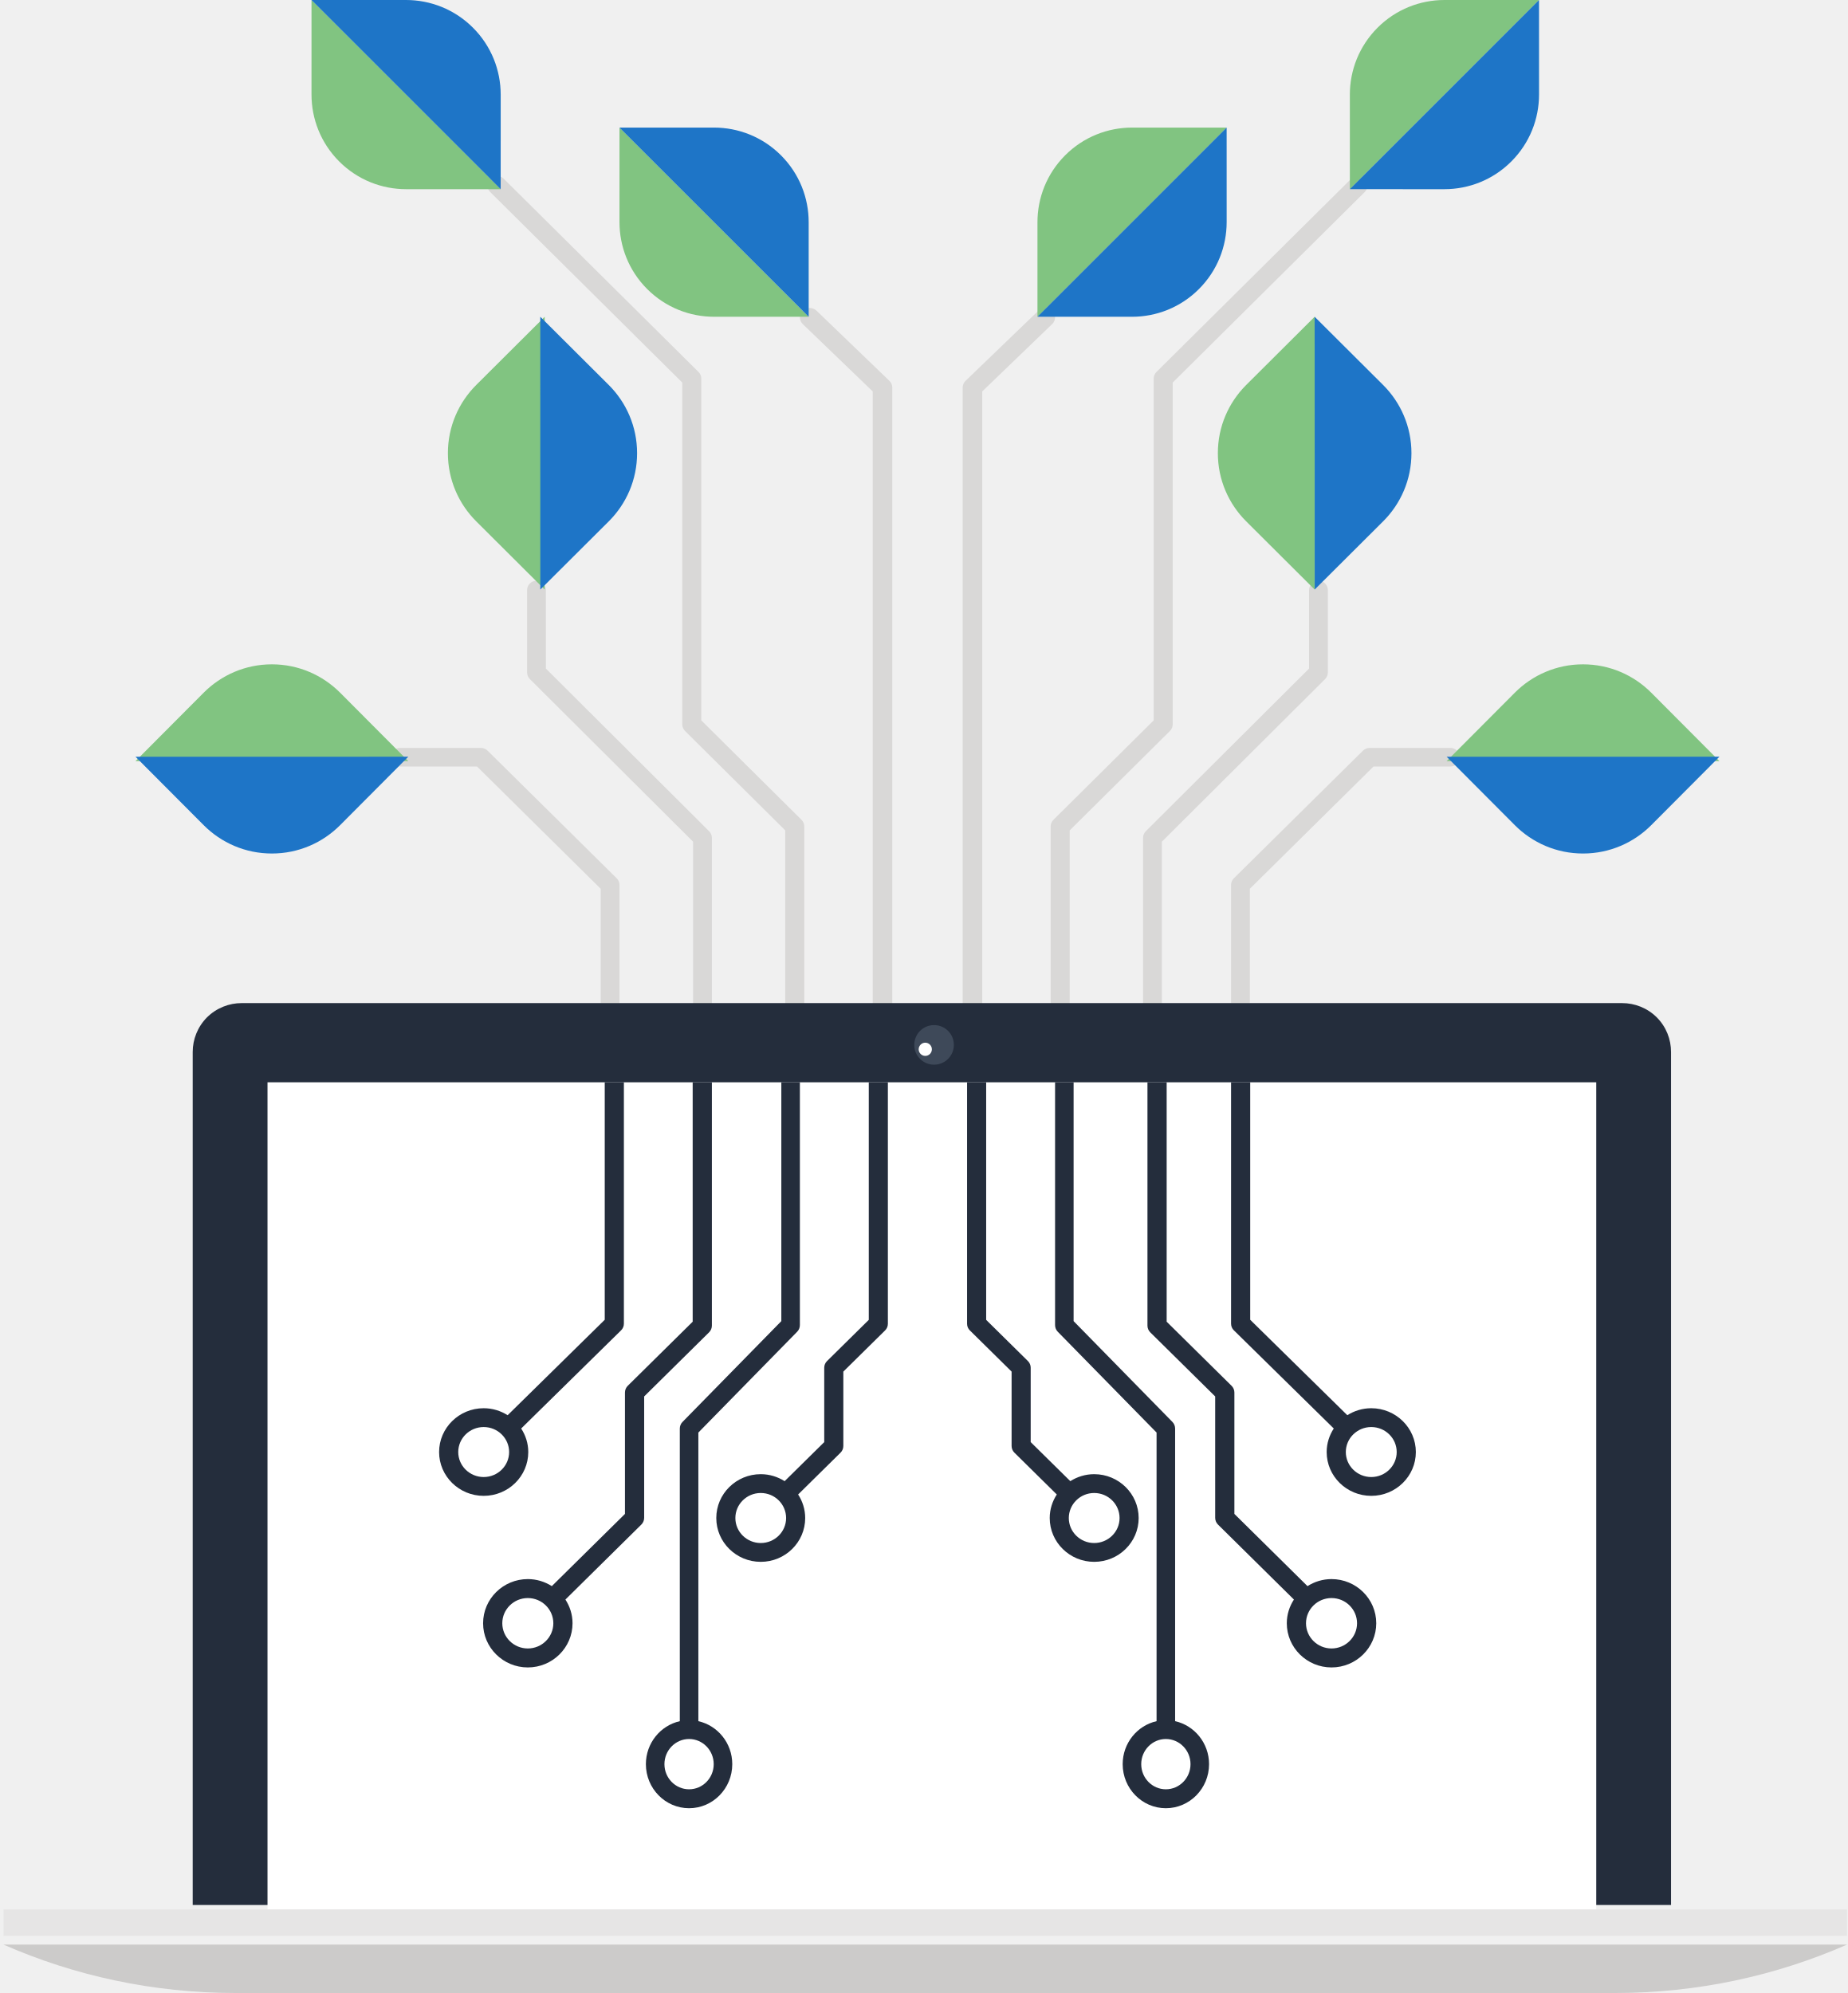
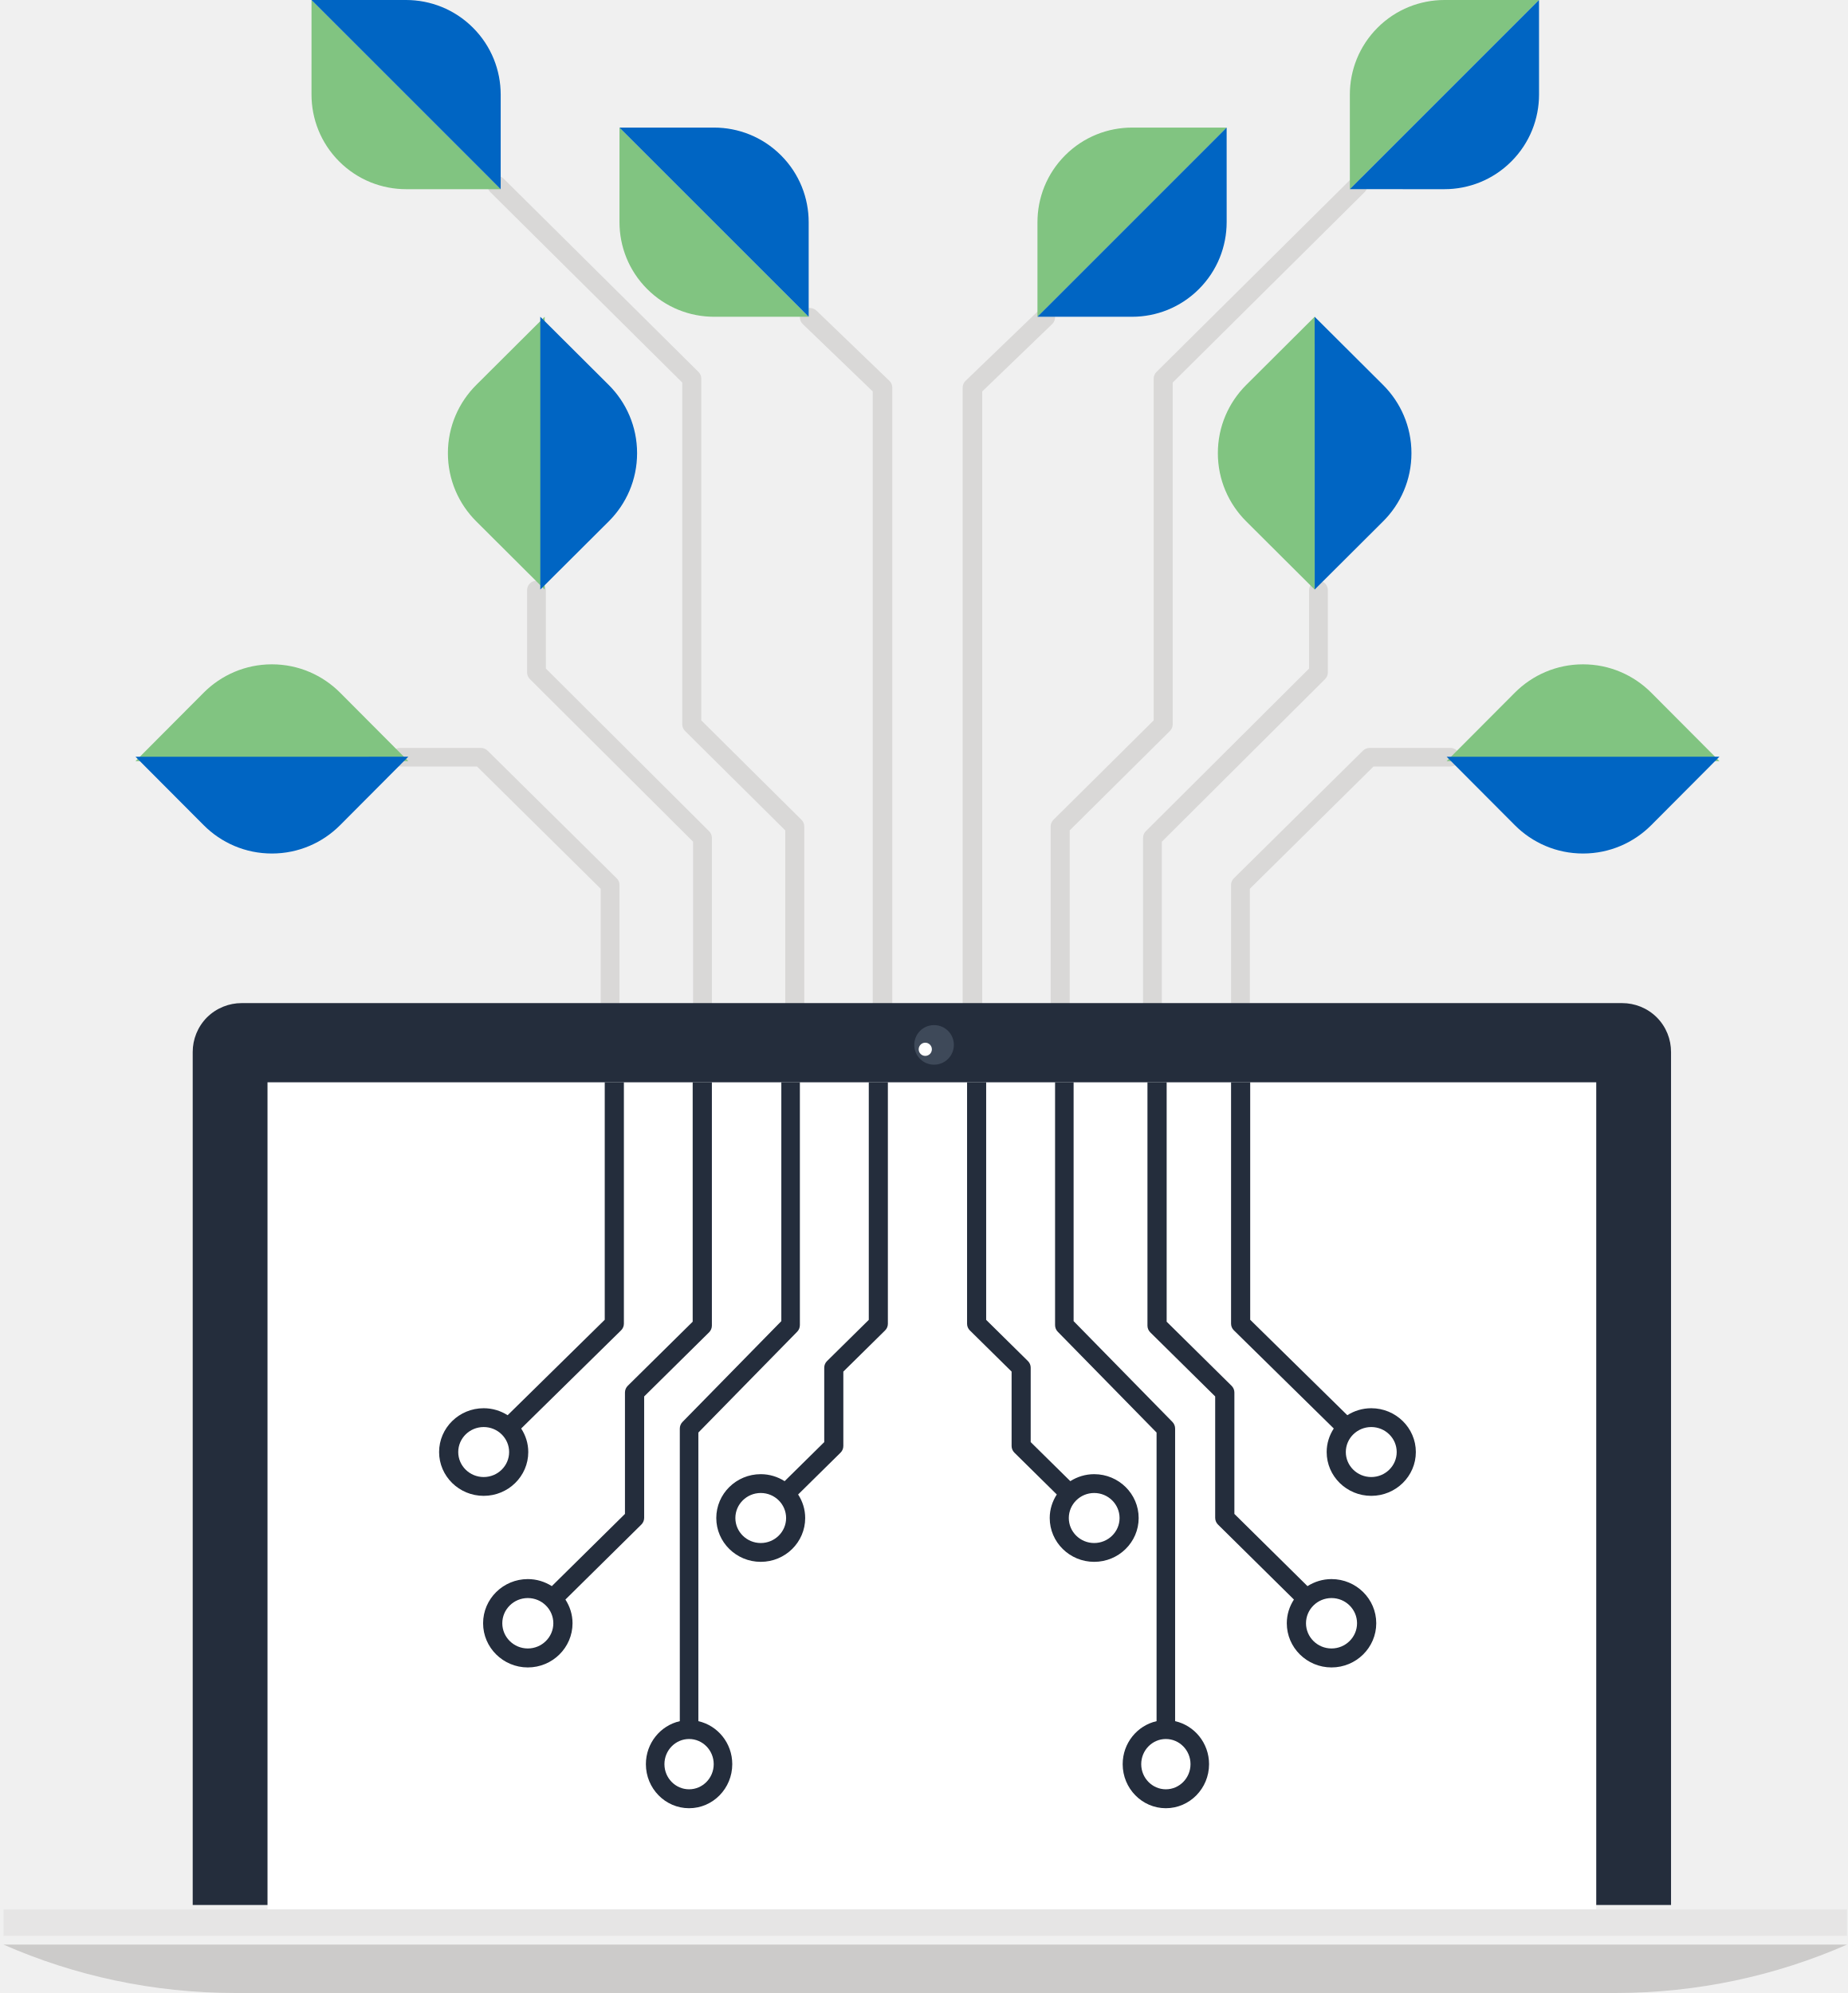
<svg xmlns="http://www.w3.org/2000/svg" width="420px" height="453px" viewBox="0 0 420 453" version="1.1">
  <g id="Landing-Page" stroke="none" stroke-width="1" fill="none" fill-rule="evenodd">
    <g id="WhitePage_Landing" transform="translate(-749, -1516)">
      <g id="eco" transform="translate(159, 1505)">
        <g id="eco-img" transform="translate(590, 11)">
          <path d="M110.822,170.622 C110.419,170.224 109.879,170.002 109.308,170.002 L90.937,170 C89.753,170 88.8,170.945 88.8,172.113 C88.8,173.279 89.753,174.224 90.937,174.224 L108.425,174.226 L136.527,202.011 L136.527,228 L140.8,228 L140.8,201.133 C140.8,200.574 140.578,200.037 140.176,199.641 L110.822,170.622 Z" id="Fill-1" fill="#D9D8D7" />
          <path d="M124.073,151.965 L124.068,134.127 C124.068,132.951 123.116,132 121.932,132 C120.757,132 119.8,132.951 119.8,134.127 L119.805,152.849 C119.805,153.412 120.026,153.952 120.428,154.35 L157.529,191.317 L157.529,229 L161.8,229 L161.8,190.434 C161.8,189.871 161.573,189.33 161.172,188.932 L124.073,151.965 Z" id="Fill-3" fill="#D9D8D7" />
          <path d="M159.391,163.739 L159.391,86.061 C159.391,85.49 159.167,84.947 158.76,84.543 L114.492,40.629 C113.646,39.79 112.274,39.79 111.434,40.629 C110.588,41.465 110.588,42.827 111.434,43.663 L155.065,86.951 L155.065,164.628 C155.065,165.197 155.294,165.742 155.696,166.144 L178.473,188.744 L178.473,229 L182.8,229 L182.8,187.857 C182.8,187.286 182.575,186.741 182.168,186.339 L159.391,163.739 Z" id="Fill-5" fill="#D9D8D7" />
          <path d="M185.592,70.624 C184.723,69.793 183.319,69.79 182.451,70.626 C181.582,71.463 181.582,72.818 182.451,73.654 L198.356,88.969 L198.356,229 L202.8,229 L202.8,88.083 C202.8,87.513 202.569,86.969 202.151,86.566 L185.592,70.624 Z" id="Fill-7" fill="#D9D8D7" />
          <path d="M329.662,170 L311.286,170.002 C310.722,170.002 310.177,170.224 309.78,170.622 L280.428,199.641 C280.026,200.037 279.8,200.574 279.8,201.133 L279.8,228 L284.071,228 L284.071,202.011 L312.176,174.226 L329.662,174.224 C330.842,174.224 331.8,173.279 331.8,172.113 C331.8,170.945 330.842,170 329.662,170" id="Fill-9" fill="#D9D8D7" />
          <path d="M301.8,152.846 L301.8,134.127 C301.8,132.951 300.847,132 299.664,132 C298.488,132 297.531,132.951 297.531,134.127 L297.531,151.963 L260.423,188.93 C260.021,189.328 259.8,189.868 259.8,190.434 L259.8,229 L264.068,229 L264.068,191.315 L301.176,154.35 C301.578,153.95 301.8,153.412 301.8,152.846" id="Fill-11" fill="#D9D8D7" />
          <path d="M266.54,164.628 L266.54,86.953 L310.166,43.663 C311.011,42.827 311.011,41.465 310.166,40.629 C309.325,39.79 307.948,39.79 307.108,40.629 L262.846,84.546 C262.439,84.947 262.215,85.493 262.215,86.061 L262.215,163.736 L239.431,186.339 C239.021,186.743 238.8,187.289 238.8,187.857 L238.8,229 L243.125,229 L243.125,188.749 L265.904,166.149 C266.311,165.742 266.54,165.199 266.54,164.628" id="Fill-13" fill="#D9D8D7" />
          <path d="M236.007,70.627 L219.448,86.569 C219.03,86.97 218.8,87.514 218.8,88.083 L218.8,229 L223.244,229 L223.244,88.97 L239.148,73.652 C240.017,72.818 240.017,71.461 239.148,70.627 C238.285,69.791 236.87,69.791 236.007,70.627" id="Fill-15" fill="#D9D8D7" />
          <path d="M70.8,21.5 C70.802,27.003 72.898,32.503 77.096,36.7 C81.293,40.899 86.797,43 92.301,43 L113.8,43 L70.802,0 L70.8,21.5 Z" id="Fill-17" fill="#81C481" />
-           <path d="M92.298,0 C97.803,0.005 103.303,2.101 107.5,6.299 C111.699,10.493 113.797,15.997 113.8,21.5 L113.797,43 L70.8,0.005 L92.298,0 Z" id="Fill-19" fill="#1e75c7" />
+           <path d="M92.298,0 C97.803,0.005 103.303,2.101 107.5,6.299 C111.699,10.493 113.797,15.997 113.8,21.5 L113.797,43 L70.8,0.005 L92.298,0 Z" id="Fill-19" fill="#0065c3" />
          <path d="M140.8,50.5 C140.802,56.003 142.898,61.503 147.096,65.7 C151.293,69.899 156.796,72 162.297,72 L183.8,72 L140.802,29 L140.8,50.5 Z" id="Fill-21" fill="#81C481" />
-           <path d="M162.3,29 C167.8,29.005 173.302,31.101 177.499,35.299 C181.699,39.493 183.8,44.997 183.8,50.5 L183.8,72 L140.8,29.005 L162.3,29 Z" id="Fill-23" fill="#1e75c7" />
+           <path d="M162.3,29 C167.8,29.005 173.302,31.101 177.499,35.299 C181.699,39.493 183.8,44.997 183.8,50.5 L183.8,72 L140.8,29.005 L162.3,29 Z" id="Fill-23" fill="#0065c3" />
          <path d="M257.3,29 C251.797,29.003 246.297,31.096 242.1,35.294 C237.9,39.494 235.8,44.998 235.8,50.496 L235.8,72 L278.8,29.003 L257.3,29 Z" id="Fill-25" fill="#81C481" />
-           <path d="M278.8,50.499 C278.797,56.001 276.698,61.501 272.501,65.698 C268.306,69.899 262.803,72 257.3,72 L235.8,71.997 L278.797,29 L278.8,50.499 Z" id="Fill-27" fill="#1e75c7" />
+           <path d="M278.8,50.499 C278.797,56.001 276.698,61.501 272.501,65.698 C268.306,69.899 262.803,72 257.3,72 L235.8,71.997 L278.797,29 L278.8,50.499 Z" id="Fill-27" fill="#0065c3" />
          <path d="M328.3,0 C322.797,0.003 317.297,2.096 313.1,6.294 C308.9,10.494 306.8,15.998 306.8,21.496 L306.8,43 L349.8,0.003 L328.3,0 Z" id="Fill-29" fill="#81C481" />
-           <path d="M349.8,21.499 C349.797,27.001 347.698,32.501 343.501,36.698 C339.306,40.899 333.803,43 328.3,43 L306.8,42.997 L349.797,0 L349.8,21.499 Z" id="Fill-31" fill="#1e75c7" />
+           <path d="M349.8,21.499 C349.797,27.001 347.698,32.501 343.501,36.698 C339.306,40.899 333.803,43 328.3,43 L306.8,42.997 L349.797,0 L349.8,21.499 Z" id="Fill-31" fill="#0065c3" />
          <path d="M108.243,87.499 C104.263,91.468 101.8,96.945 101.8,102.997 C101.8,109.05 104.261,114.535 108.238,118.499 L123.792,134 L123.8,72 L108.243,87.499 Z" id="Fill-33" fill="#81C481" />
-           <path d="M138.358,87.501 C142.336,91.469 144.8,96.949 144.8,102.999 C144.805,109.053 142.341,114.536 138.36,118.502 L122.805,134 L122.8,72 L138.358,87.501 Z" id="Fill-35" fill="#1e75c7" />
+           <path d="M138.358,87.501 C142.336,91.469 144.8,96.949 144.8,102.999 C144.805,109.053 142.341,114.536 138.36,118.502 L122.805,134 L122.8,72 L138.358,87.501 Z" id="Fill-35" fill="#0065c3" />
          <path d="M283.243,87.499 C279.266,91.468 276.8,96.945 276.8,102.997 C276.797,109.05 279.261,114.535 283.238,118.499 L298.794,134 L298.8,72 L283.243,87.499 Z" id="Fill-37" fill="#81C481" />
-           <path d="M314.358,87.501 C318.338,91.469 320.8,96.949 320.8,102.999 C320.805,109.053 318.343,114.536 314.36,118.502 L298.807,134 L298.8,72 L314.358,87.501 Z" id="Fill-39" fill="#1e75c7" />
+           <path d="M314.358,87.501 C318.338,91.469 320.8,96.949 320.8,102.999 C320.805,109.053 318.343,114.536 314.36,118.502 L298.807,134 L298.8,72 L314.358,87.501 Z" id="Fill-39" fill="#0065c3" />
          <path d="M77.301,157.443 C73.332,153.466 67.854,151 61.802,151 C55.75,150.997 50.265,153.461 46.301,157.438 L30.8,172.995 L92.8,173 L77.301,157.443 Z" id="Fill-41" fill="#81C481" />
-           <path d="M77.301,187.558 C73.332,191.539 67.852,194 61.802,194 C55.747,194.005 50.265,191.544 46.298,187.561 L30.8,172.008 L92.8,172 L77.301,187.558 Z" id="Fill-43" fill="#1e75c7" />
+           <path d="M77.301,187.558 C73.332,191.539 67.852,194 61.802,194 C55.747,194.005 50.265,191.544 46.298,187.561 L30.8,172.008 L92.8,172 L77.301,187.558 Z" id="Fill-43" fill="#0065c3" />
          <path d="M375.301,157.443 C371.332,153.466 365.854,151 359.802,151 C353.75,150.997 348.267,153.461 344.303,157.438 L328.8,172.995 L390.8,173 L375.301,157.443 Z" id="Fill-45" fill="#81C481" />
-           <path d="M375.299,187.558 C371.33,191.539 365.853,194 359.801,194 C353.749,194.005 348.266,191.544 344.298,187.561 L328.8,172.008 L390.8,172 L375.299,187.558 Z" id="Fill-47" fill="#1e75c7" />
+           <path d="M375.299,187.558 C371.33,191.539 365.853,194 359.801,194 C353.749,194.005 348.266,191.544 344.298,187.561 L328.8,172.008 L390.8,172 L375.299,187.558 Z" id="Fill-47" fill="#0065c3" />
          <path d="M376.556,231.238 C374.385,229.085 371.537,228 368.674,228 L54.925,228 C52.087,228 49.236,229.085 47.048,231.238 C44.895,233.417 43.8,236.255 43.8,239.11 L43.8,433 L379.8,433 L379.8,239.11 C379.8,236.255 378.724,233.417 376.556,231.238" id="Fill-49" fill="#242D3C" />
          <path d="M216.8,237.5 C216.8,239.986 214.785,242 212.3,242 C209.806,242 207.8,239.986 207.8,237.5 C207.8,235.009 209.806,233 212.3,233 C214.785,233 216.8,235.009 216.8,237.5" id="Fill-51" fill="#3E4959" />
          <path d="M211.8,238.503 C211.8,239.331 211.127,240 210.299,240 C209.479,240 208.8,239.331 208.8,238.503 C208.8,237.675 209.479,237 210.299,237 C211.127,237 211.8,237.675 211.8,238.503" id="Fill-53" fill="#FFFFFF" />
          <polygon id="Fill-55" fill="#FFFFFF" points="60.8 434 362.8 434 362.8 246 60.8 246" />
          <path d="M0.8,442 C16.921,449.079 34.759,453 53.516,453 L367.091,453 C385.846,453 403.663,449.079 419.8,442 L0.8,442 Z" id="Fill-57" fill="#CCCBCA" />
          <polygon id="Fill-58" fill="#E6E5E5" points="0.8 440 419.8 440 419.8 434 0.8 434" />
          <path d="M109.933,335.724 C106.747,335.724 104.151,333.174 104.151,330.043 C104.151,326.909 106.747,324.36 109.933,324.36 C113.124,324.36 115.716,326.909 115.716,330.043 C115.716,333.174 113.124,335.724 109.933,335.724 M120.067,330.043 C120.067,328.072 119.465,326.242 118.454,324.695 L141.164,302.379 C141.574,301.977 141.8,301.433 141.8,300.864 L141.8,246 L137.448,246 L137.448,299.978 L115.378,321.672 C113.803,320.677 111.941,320.083 109.933,320.083 C104.345,320.083 99.8,324.554 99.8,330.043 C99.8,335.535 104.345,340 109.933,340 C115.526,340 120.067,335.535 120.067,330.043" id="Fill-60" fill="#242D3C" />
          <path d="M119.964,374.689 C116.768,374.689 114.164,372.116 114.164,368.957 C114.164,365.801 116.768,363.231 119.964,363.231 C123.159,363.231 125.764,365.801 125.764,368.957 C125.764,372.116 123.159,374.689 119.964,374.689 M146.408,345.003 L146.408,317.405 L161.157,302.838 C161.568,302.429 161.8,301.884 161.8,301.311 L161.8,246 L157.435,246 L157.435,300.417 L142.681,314.984 C142.27,315.39 142.044,315.938 142.044,316.509 L142.044,344.107 L125.422,360.518 C123.842,359.519 121.978,358.92 119.964,358.92 C114.359,358.92 109.8,363.424 109.8,368.957 C109.8,374.496 114.359,379 119.964,379 C125.569,379 130.128,374.496 130.128,368.957 C130.128,366.973 129.522,365.129 128.51,363.571 L145.766,346.528 C146.177,346.122 146.408,345.574 146.408,345.003" id="Fill-61" fill="#242D3C" />
          <path d="M156.618,406.699 C153.527,406.699 151.015,404.135 151.015,400.986 C151.015,397.835 153.527,395.268 156.618,395.268 C159.705,395.268 162.216,397.835 162.216,400.986 C162.216,404.135 159.705,406.699 156.618,406.699 M158.728,391.215 L158.728,325.612 L181.184,302.699 C181.584,302.296 181.8,301.749 181.8,301.177 L181.8,246 L177.584,246 L177.584,300.286 L155.125,323.199 C154.728,323.602 154.509,324.149 154.509,324.718 L154.509,391.215 C150.105,392.203 146.8,396.205 146.8,400.986 C146.8,406.509 151.199,411 156.618,411 C162.033,411 166.432,406.509 166.432,400.986 C166.432,396.205 163.127,392.203 158.728,391.215" id="Fill-62" fill="#242D3C" />
          <path d="M172.909,350.722 C169.727,350.722 167.138,348.174 167.138,345.042 C167.138,341.904 169.727,339.351 172.909,339.351 C176.086,339.351 178.67,341.904 178.67,345.042 C178.67,348.174 176.086,350.722 172.909,350.722 L172.909,350.722 Z M197.461,299.999 L187.975,309.358 C187.566,309.758 187.336,310.302 187.336,310.871 L187.336,327.784 L178.335,336.662 C176.765,335.668 174.908,335.073 172.909,335.073 C167.332,335.073 162.8,339.545 162.8,345.042 C162.8,350.533 167.332,355 172.909,355 C178.481,355 183.008,350.533 183.008,345.042 C183.008,343.07 182.411,341.24 181.402,339.691 L191.044,330.181 C191.453,329.781 191.677,329.237 191.677,328.668 L191.677,311.758 L201.166,302.401 C201.577,301.998 201.8,301.457 201.8,300.888 L201.8,246 L197.461,246 L197.461,299.999 Z" id="Fill-63" fill="#242D3C" />
          <path d="M311.666,335.724 C308.475,335.724 305.883,333.174 305.883,330.043 C305.883,328.48 306.528,327.06 307.573,326.031 C307.576,326.028 307.581,326.026 307.584,326.023 C307.586,326.023 307.586,326.021 307.589,326.021 C308.634,324.994 310.075,324.36 311.666,324.36 C314.852,324.36 317.448,326.909 317.448,330.043 C317.448,333.174 314.852,335.724 311.666,335.724 M311.666,320.083 C309.661,320.083 307.799,320.675 306.224,321.669 L284.151,299.978 L284.151,246 L279.8,246 L279.8,300.864 C279.8,301.433 280.027,301.977 280.44,302.379 L303.145,324.692 C302.134,326.242 301.532,328.072 301.532,330.043 C301.532,335.535 306.073,340 311.666,340 C317.254,340 321.8,335.535 321.8,330.043 C321.8,324.554 317.254,320.083 311.666,320.083" id="Fill-64" fill="#242D3C" />
          <path d="M302.634,374.689 C299.439,374.689 296.834,372.116 296.834,368.957 C296.834,365.801 299.439,363.231 302.634,363.231 C305.83,363.231 308.435,365.801 308.435,368.957 C308.435,372.116 305.83,374.689 302.634,374.689 M302.634,358.92 C300.623,358.92 298.753,359.519 297.173,360.521 L280.557,344.107 L280.557,316.509 C280.557,315.938 280.326,315.39 279.915,314.984 L265.164,300.417 L265.164,246 L260.8,246 L260.8,301.311 C260.8,301.884 261.026,302.429 261.437,302.838 L276.192,317.405 L276.192,345.003 C276.192,345.574 276.419,346.122 276.83,346.528 L294.088,363.571 C293.073,365.129 292.469,366.973 292.469,368.957 C292.469,374.496 297.029,379 302.634,379 C308.24,379 312.8,374.496 312.8,368.957 C312.8,363.424 308.24,358.92 302.634,358.92" id="Fill-65" fill="#242D3C" />
          <path d="M264.979,406.699 C261.893,406.699 259.382,404.135 259.382,400.986 C259.382,397.835 261.893,395.268 264.979,395.268 C268.069,395.268 270.585,397.835 270.585,400.986 C270.585,404.135 268.069,406.699 264.979,406.699 M267.087,391.213 L267.087,324.718 C267.087,324.149 266.869,323.602 266.472,323.197 L244.014,300.286 L244.014,246 L239.8,246 L239.8,301.177 C239.8,301.749 240.015,302.296 240.415,302.701 L262.87,325.612 L262.87,391.215 C258.472,392.203 255.167,396.205 255.167,400.986 C255.167,406.509 259.566,411 264.979,411 C270.396,411 274.8,406.509 274.8,400.986 C274.8,396.202 271.49,392.2 267.087,391.213" id="Fill-66" fill="#242D3C" />
          <path d="M248.689,350.722 C245.513,350.722 242.923,348.174 242.923,345.042 C242.923,343.478 243.569,342.058 244.609,341.028 C244.609,341.026 244.611,341.026 244.614,341.023 C244.616,341.021 244.616,341.018 244.619,341.018 C245.661,339.988 247.104,339.351 248.689,339.351 C251.871,339.351 254.461,341.904 254.461,345.042 C254.461,348.174 251.871,350.722 248.689,350.722 M248.689,335.073 C246.69,335.073 244.833,335.668 243.263,336.66 L234.261,327.784 L234.261,310.871 C234.261,310.302 234.036,309.758 233.628,309.358 L224.141,300.001 L224.141,246 L219.8,246 L219.8,300.888 C219.8,301.457 220.024,301.998 220.435,302.401 L229.92,311.755 L229.92,328.668 C229.92,329.237 230.15,329.781 230.553,330.181 L240.193,339.689 C239.187,341.237 238.585,343.068 238.585,345.042 C238.585,350.533 243.117,355 248.689,355 C254.267,355 258.8,350.533 258.8,345.042 C258.8,339.545 254.267,335.073 248.689,335.073" id="Fill-67" fill="#242D3C" />
        </g>
      </g>
    </g>
  </g>
</svg>
